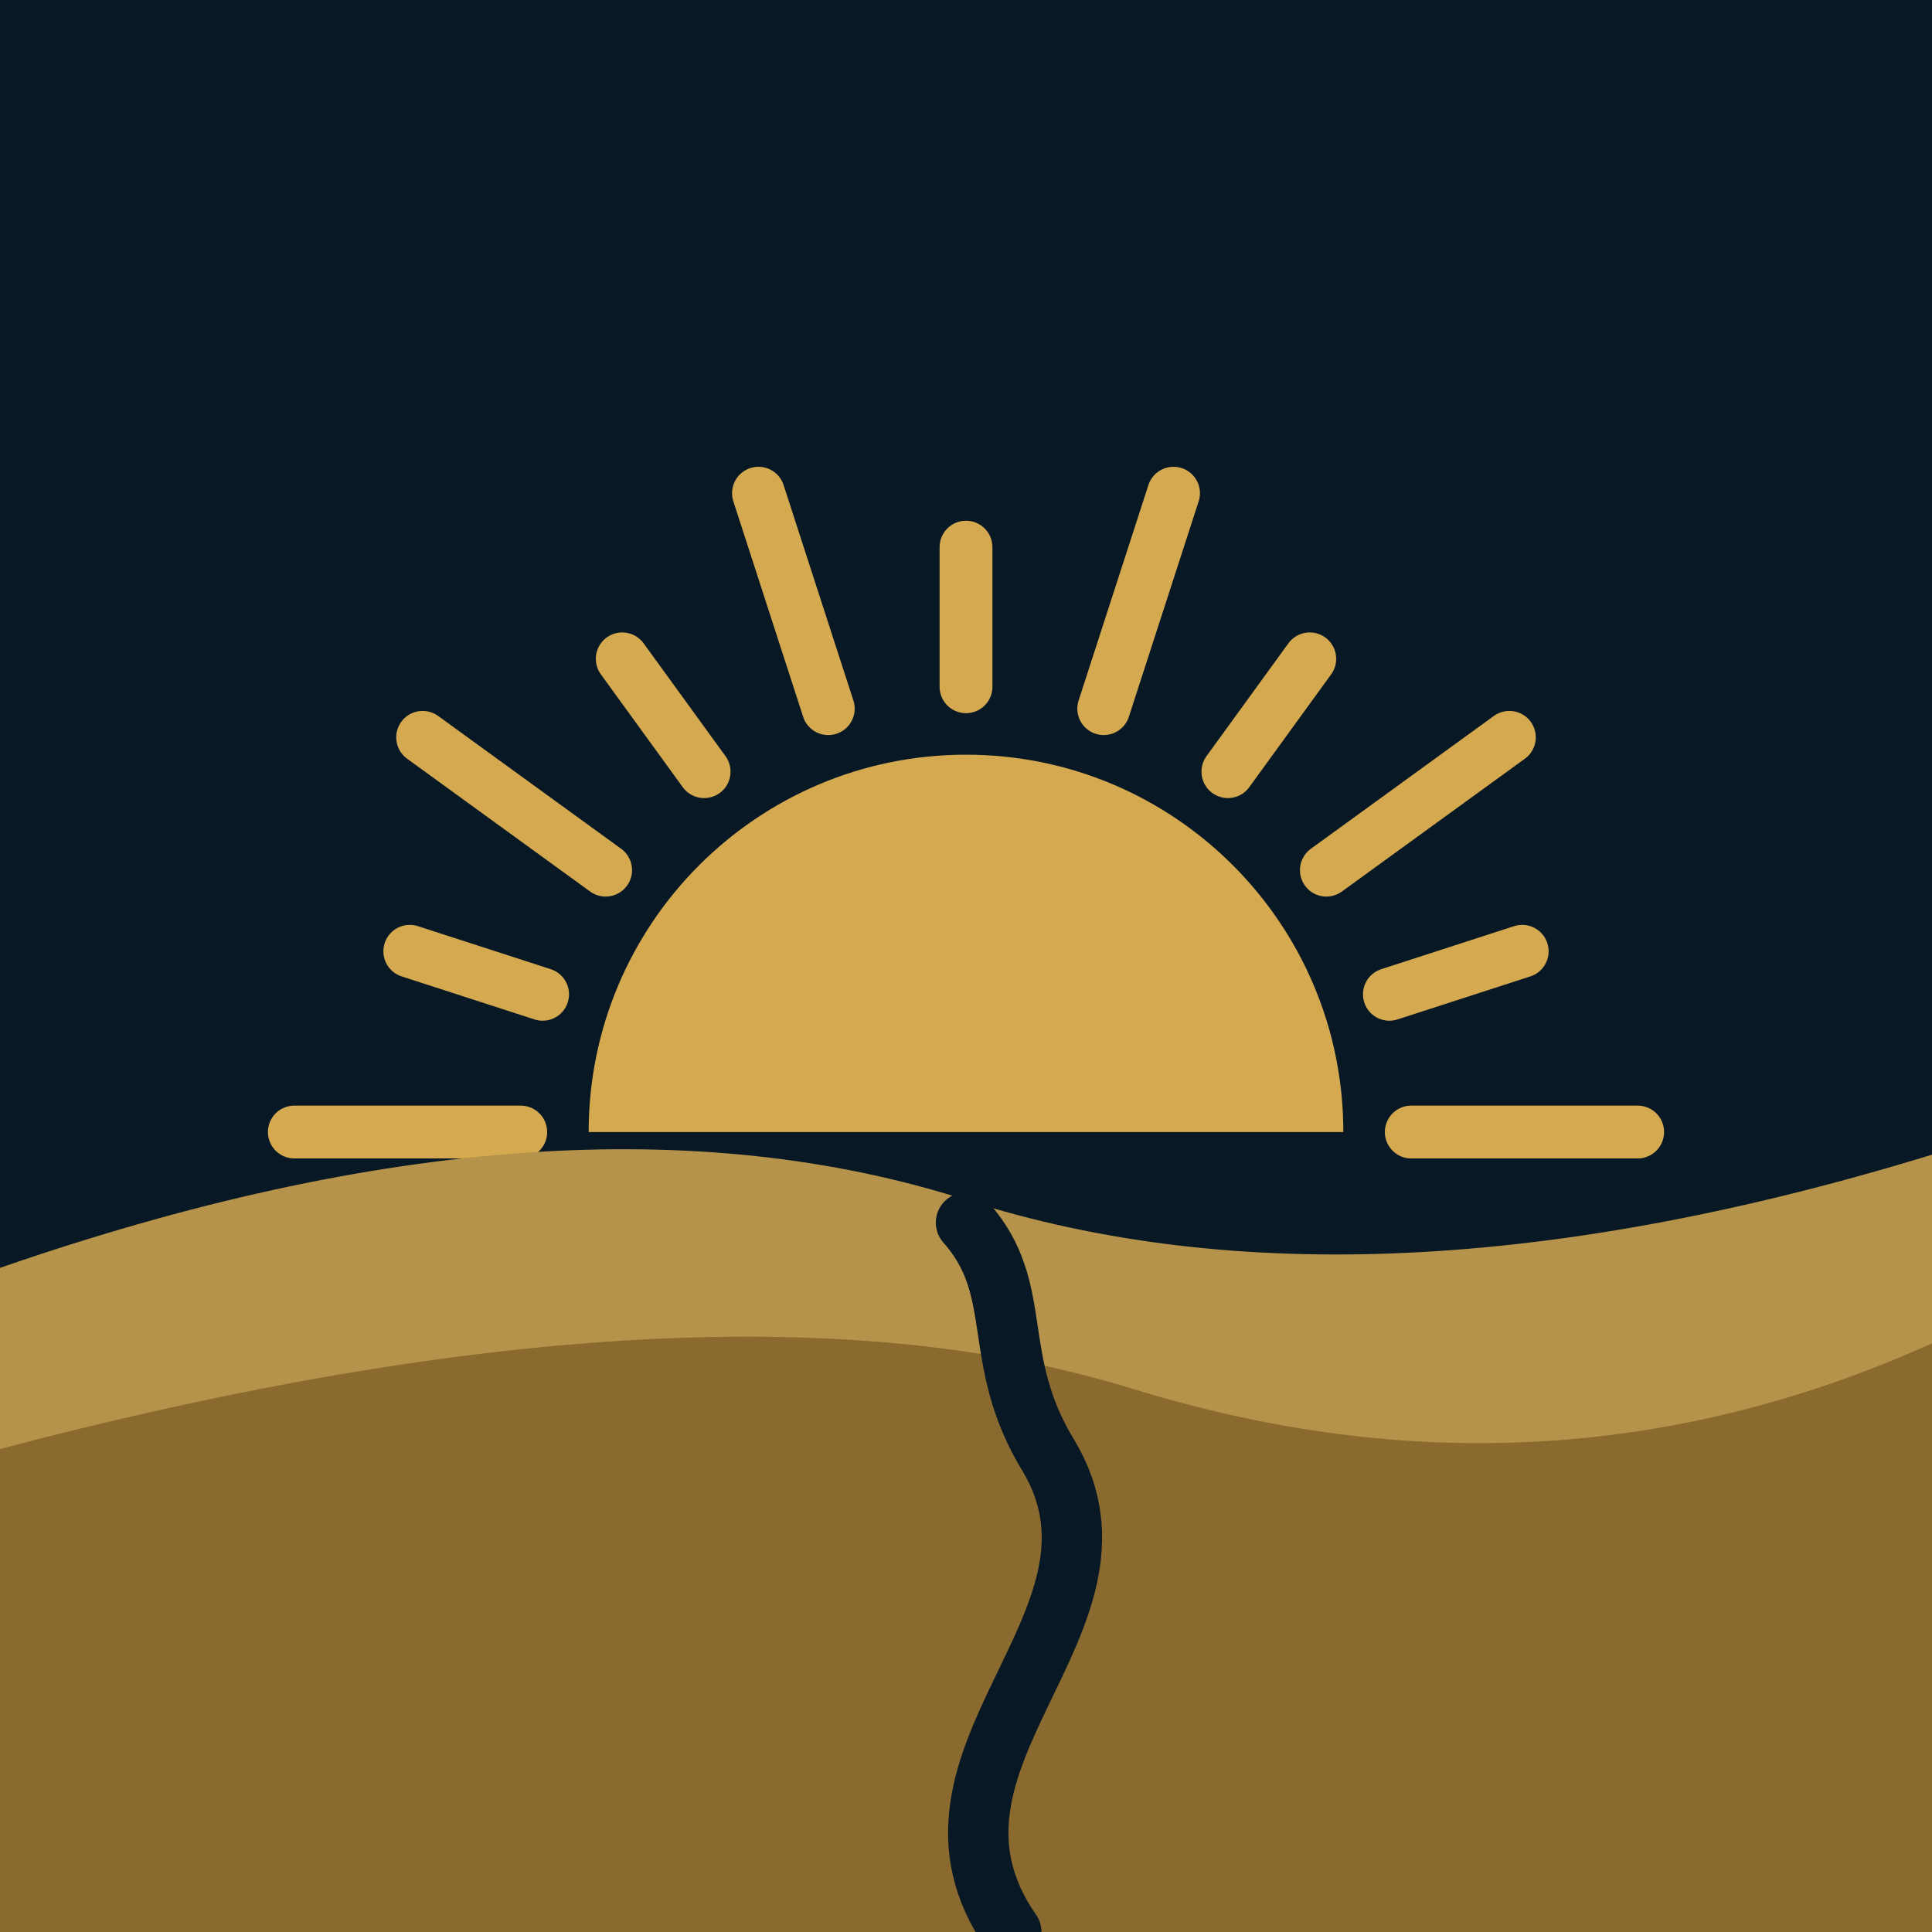
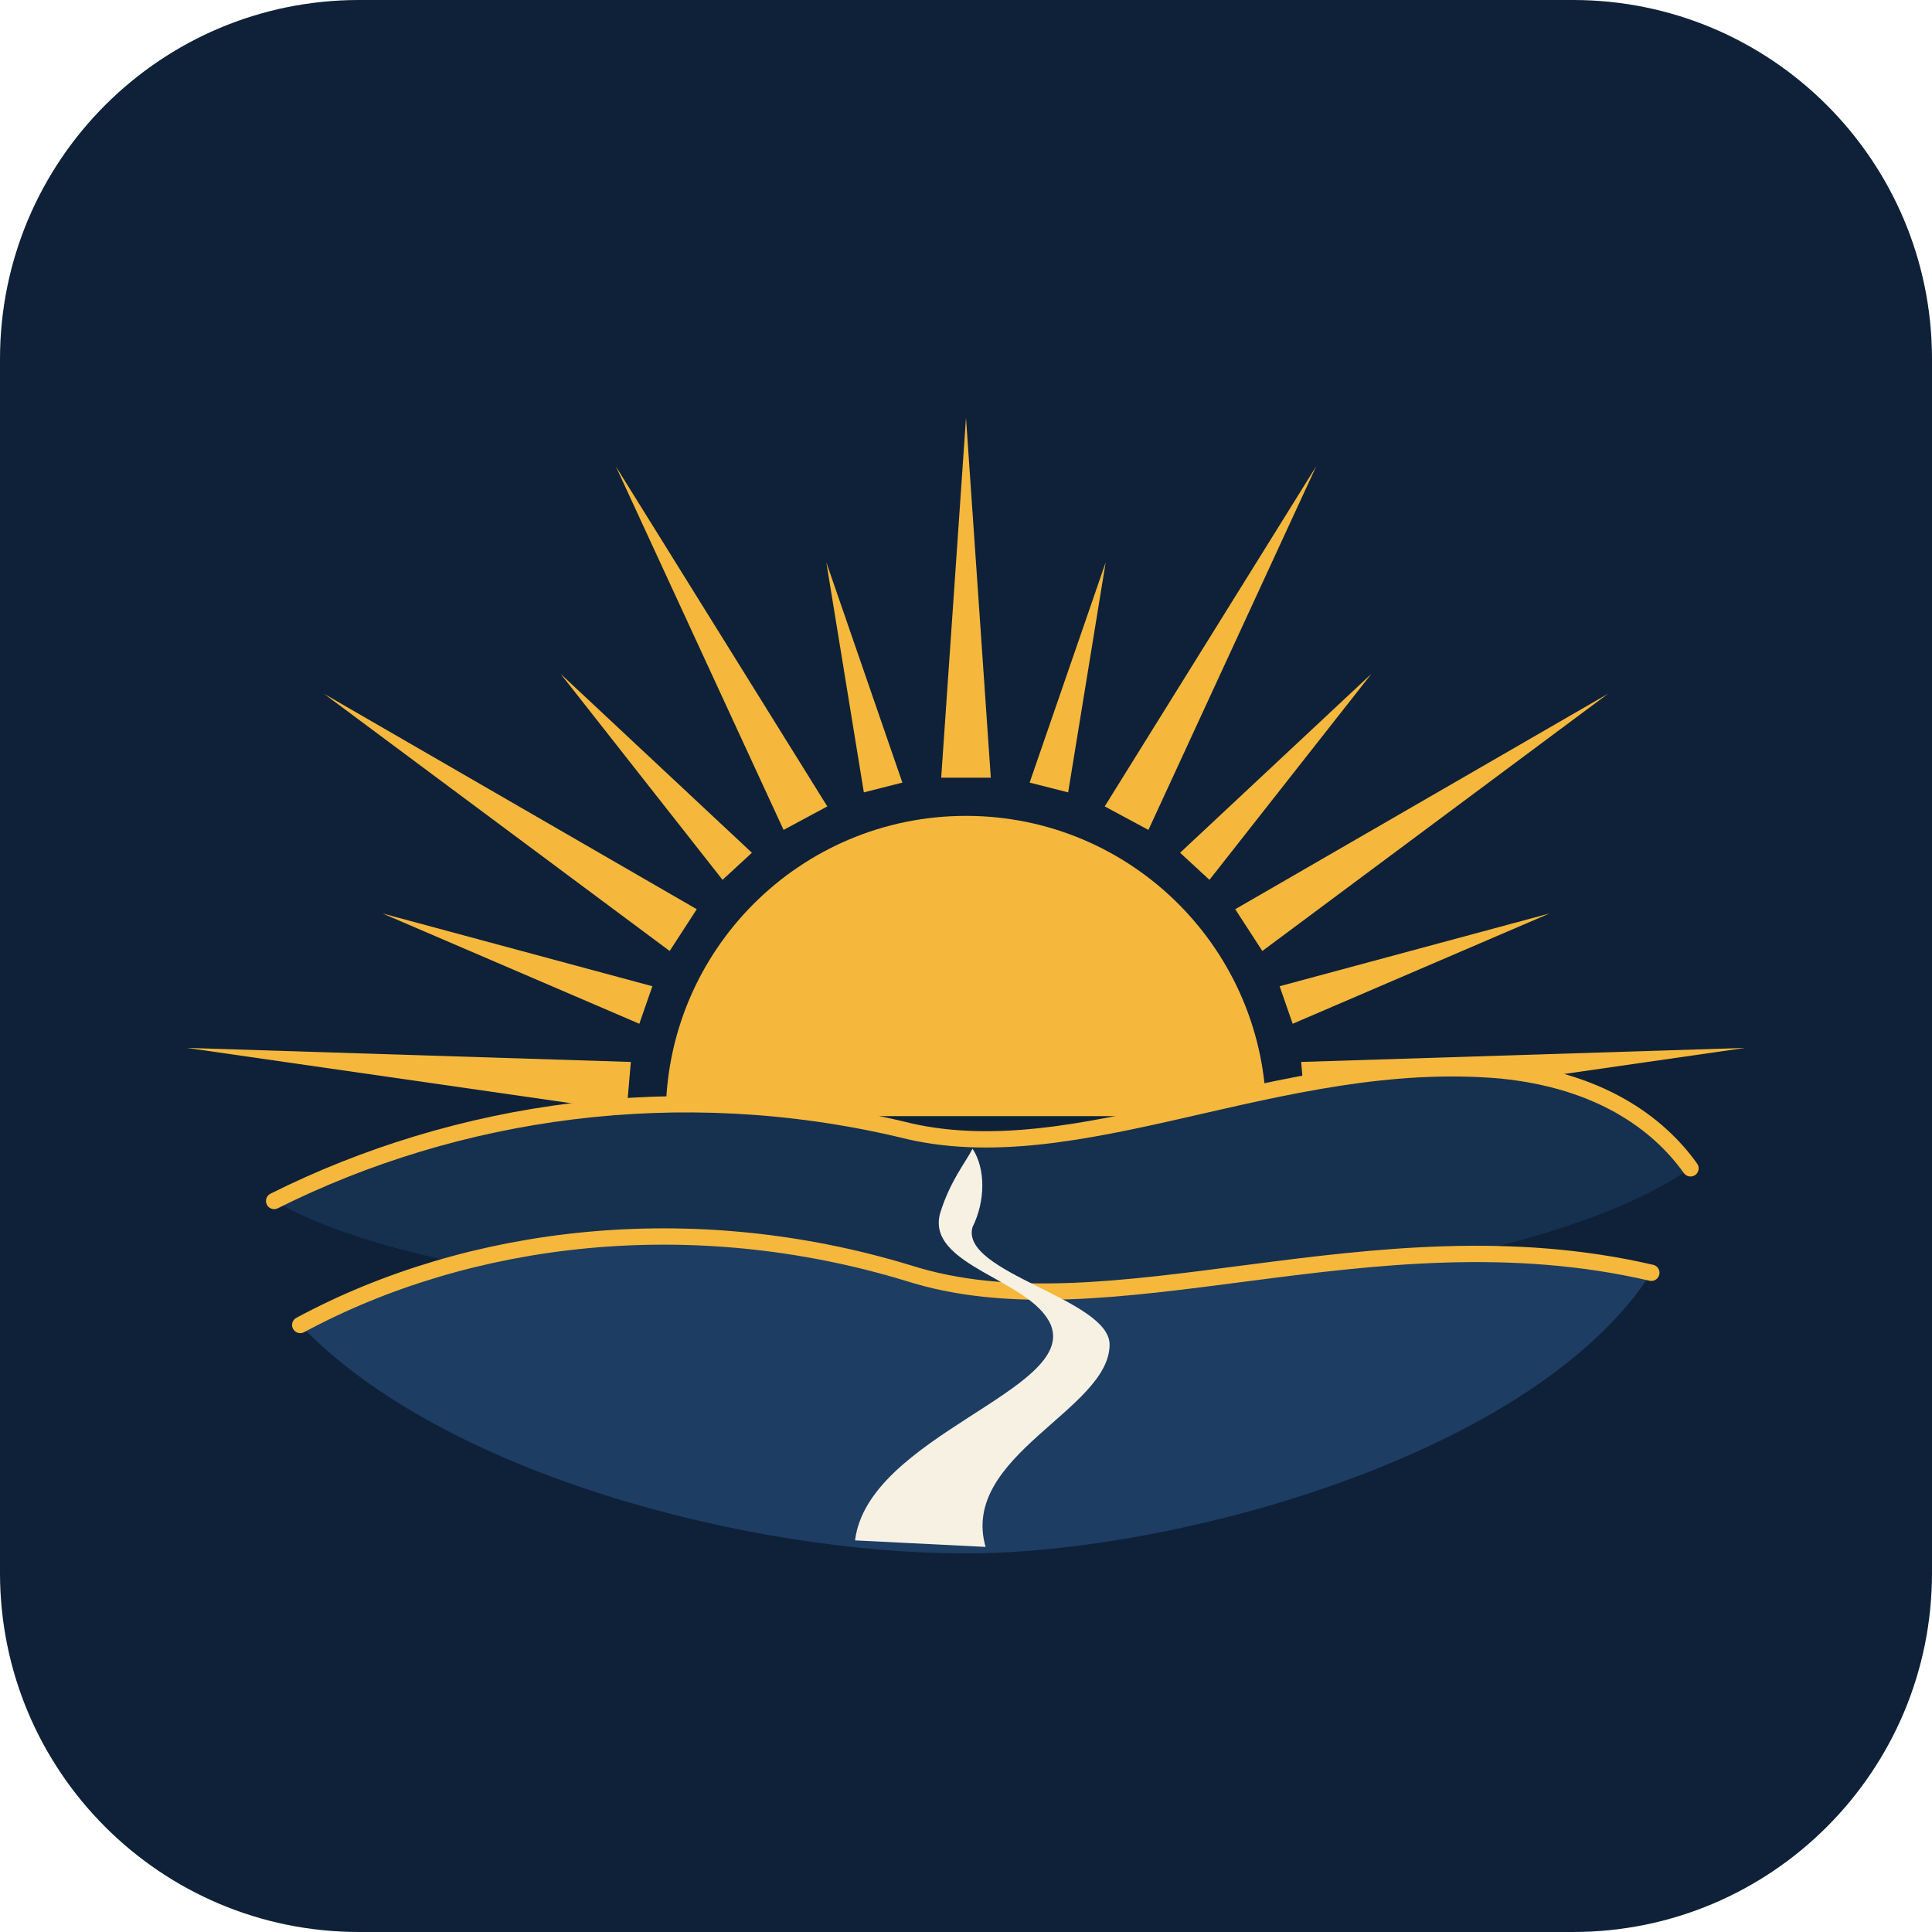
- <svg xmlns="http://www.w3.org/2000/svg" viewBox="0 0 512 512">
-   <rect width="512" height="512" fill="#081824" />
-   <g stroke="#d4a94f" stroke-width="14" stroke-linecap="round">
-     <line x1="138.0" y1="300.0" x2="78.0" y2="300.0" />
-     <line x1="143.8" y1="263.5" x2="108.6" y2="252.1" />
-     <line x1="160.5" y1="230.6" x2="112.0" y2="195.4" />
-     <line x1="186.6" y1="204.5" x2="164.9" y2="174.6" />
-     <line x1="219.5" y1="187.8" x2="201.0" y2="130.7" />
-     <line x1="256.0" y1="182.0" x2="256.0" y2="145.0" />
-     <line x1="292.5" y1="187.8" x2="311.0" y2="130.7" />
-     <line x1="325.4" y1="204.5" x2="347.1" y2="174.6" />
-     <line x1="351.5" y1="230.6" x2="400.0" y2="195.4" />
-     <line x1="368.2" y1="263.5" x2="403.4" y2="252.1" />
-     <line x1="374.0" y1="300.0" x2="434.0" y2="300.0" />
-   </g>
-   <path d="M156 300 A100 100 0 0 1 356 300 Z" fill="#d4a94f" />
-   <path d="M0 336 Q150 284 256 318 T512 306 L512 512 L0 512 Z" fill="#b5934b" />
-   <path d="M0 384 Q190 334 300 368 T512 356 L512 512 L0 512 Z" fill="#8a6a2e" />
-   <path d="M268 512 C236 466 304 430 278 386 C262 360 272 342 256 324" fill="none" stroke="#081824" stroke-width="16" stroke-linecap="round" />
+ <svg xmlns="http://www.w3.org/2000/svg" viewBox="-40 -106 592 592">
+   <rect x="-40" y="-106" width="592" height="592" rx="110" fill="#0E2138" />
+   <path d="M360.0 234.5L494.7 215.1L358.7 219.4Z M356.1 207.7L434.8 173.9L352.1 196.2Z M346.8 185.4L452.7 106.6L338.5 172.6Z M330.6 163.6L380.2 100.5L321.6 155.3Z M311.9 148.3L363.3 36.9L298.5 141.1Z M287.3 136.8L298.8 66.3L275.5 133.8Z M263.6 132.3L256.0 22.0L248.4 132.3Z M236.5 133.8L213.2 66.3L224.7 136.8Z M213.5 141.1L148.7 36.9L200.1 148.3Z M190.4 155.3L131.8 100.5L181.4 163.6Z M173.5 172.6L59.3 106.6L165.2 185.4Z M159.9 196.2L77.2 173.9L155.9 207.7Z M153.3 219.4L17.3 215.1L152.0 234.5Z" fill="#F5B83D" />
+   <path d="M164 236A92 92 0 0 1 348 236Z" fill="#F5B83D" />
+   <path d="M44 262C100 234 168 224 236 240C290 254 352 216 420 222C450 225 468 238 478 252C400 306 120 306 44 262Z" fill="#16304F" />
+   <path d="M44 262C100 234 168 224 236 240C290 254 352 216 420 222C450 225 468 238 478 252" fill="none" stroke="#F5B83D" stroke-width="5" stroke-linecap="round" />
+   <path d="M52 300C104 272 172 264 238 284C300 304 380 264 466 284C430 340 320 370 256 370C190 370 96 346 52 300Z" fill="#1D3D63" />
+   <path d="M52 300C104 272 172 264 238 284C300 304 380 264 466 284" fill="none" stroke="#F5B83D" stroke-width="5" stroke-linecap="round" />
+   <path d="M222 366C226 334 290 320 282 300C276 286 244 282 248 266C251 256 256 250 258 246C262 252 262 262 258 270C254 284 300 292 300 306C300 326 254 340 262 368Z" fill="#F7F1E4" />
</svg>
